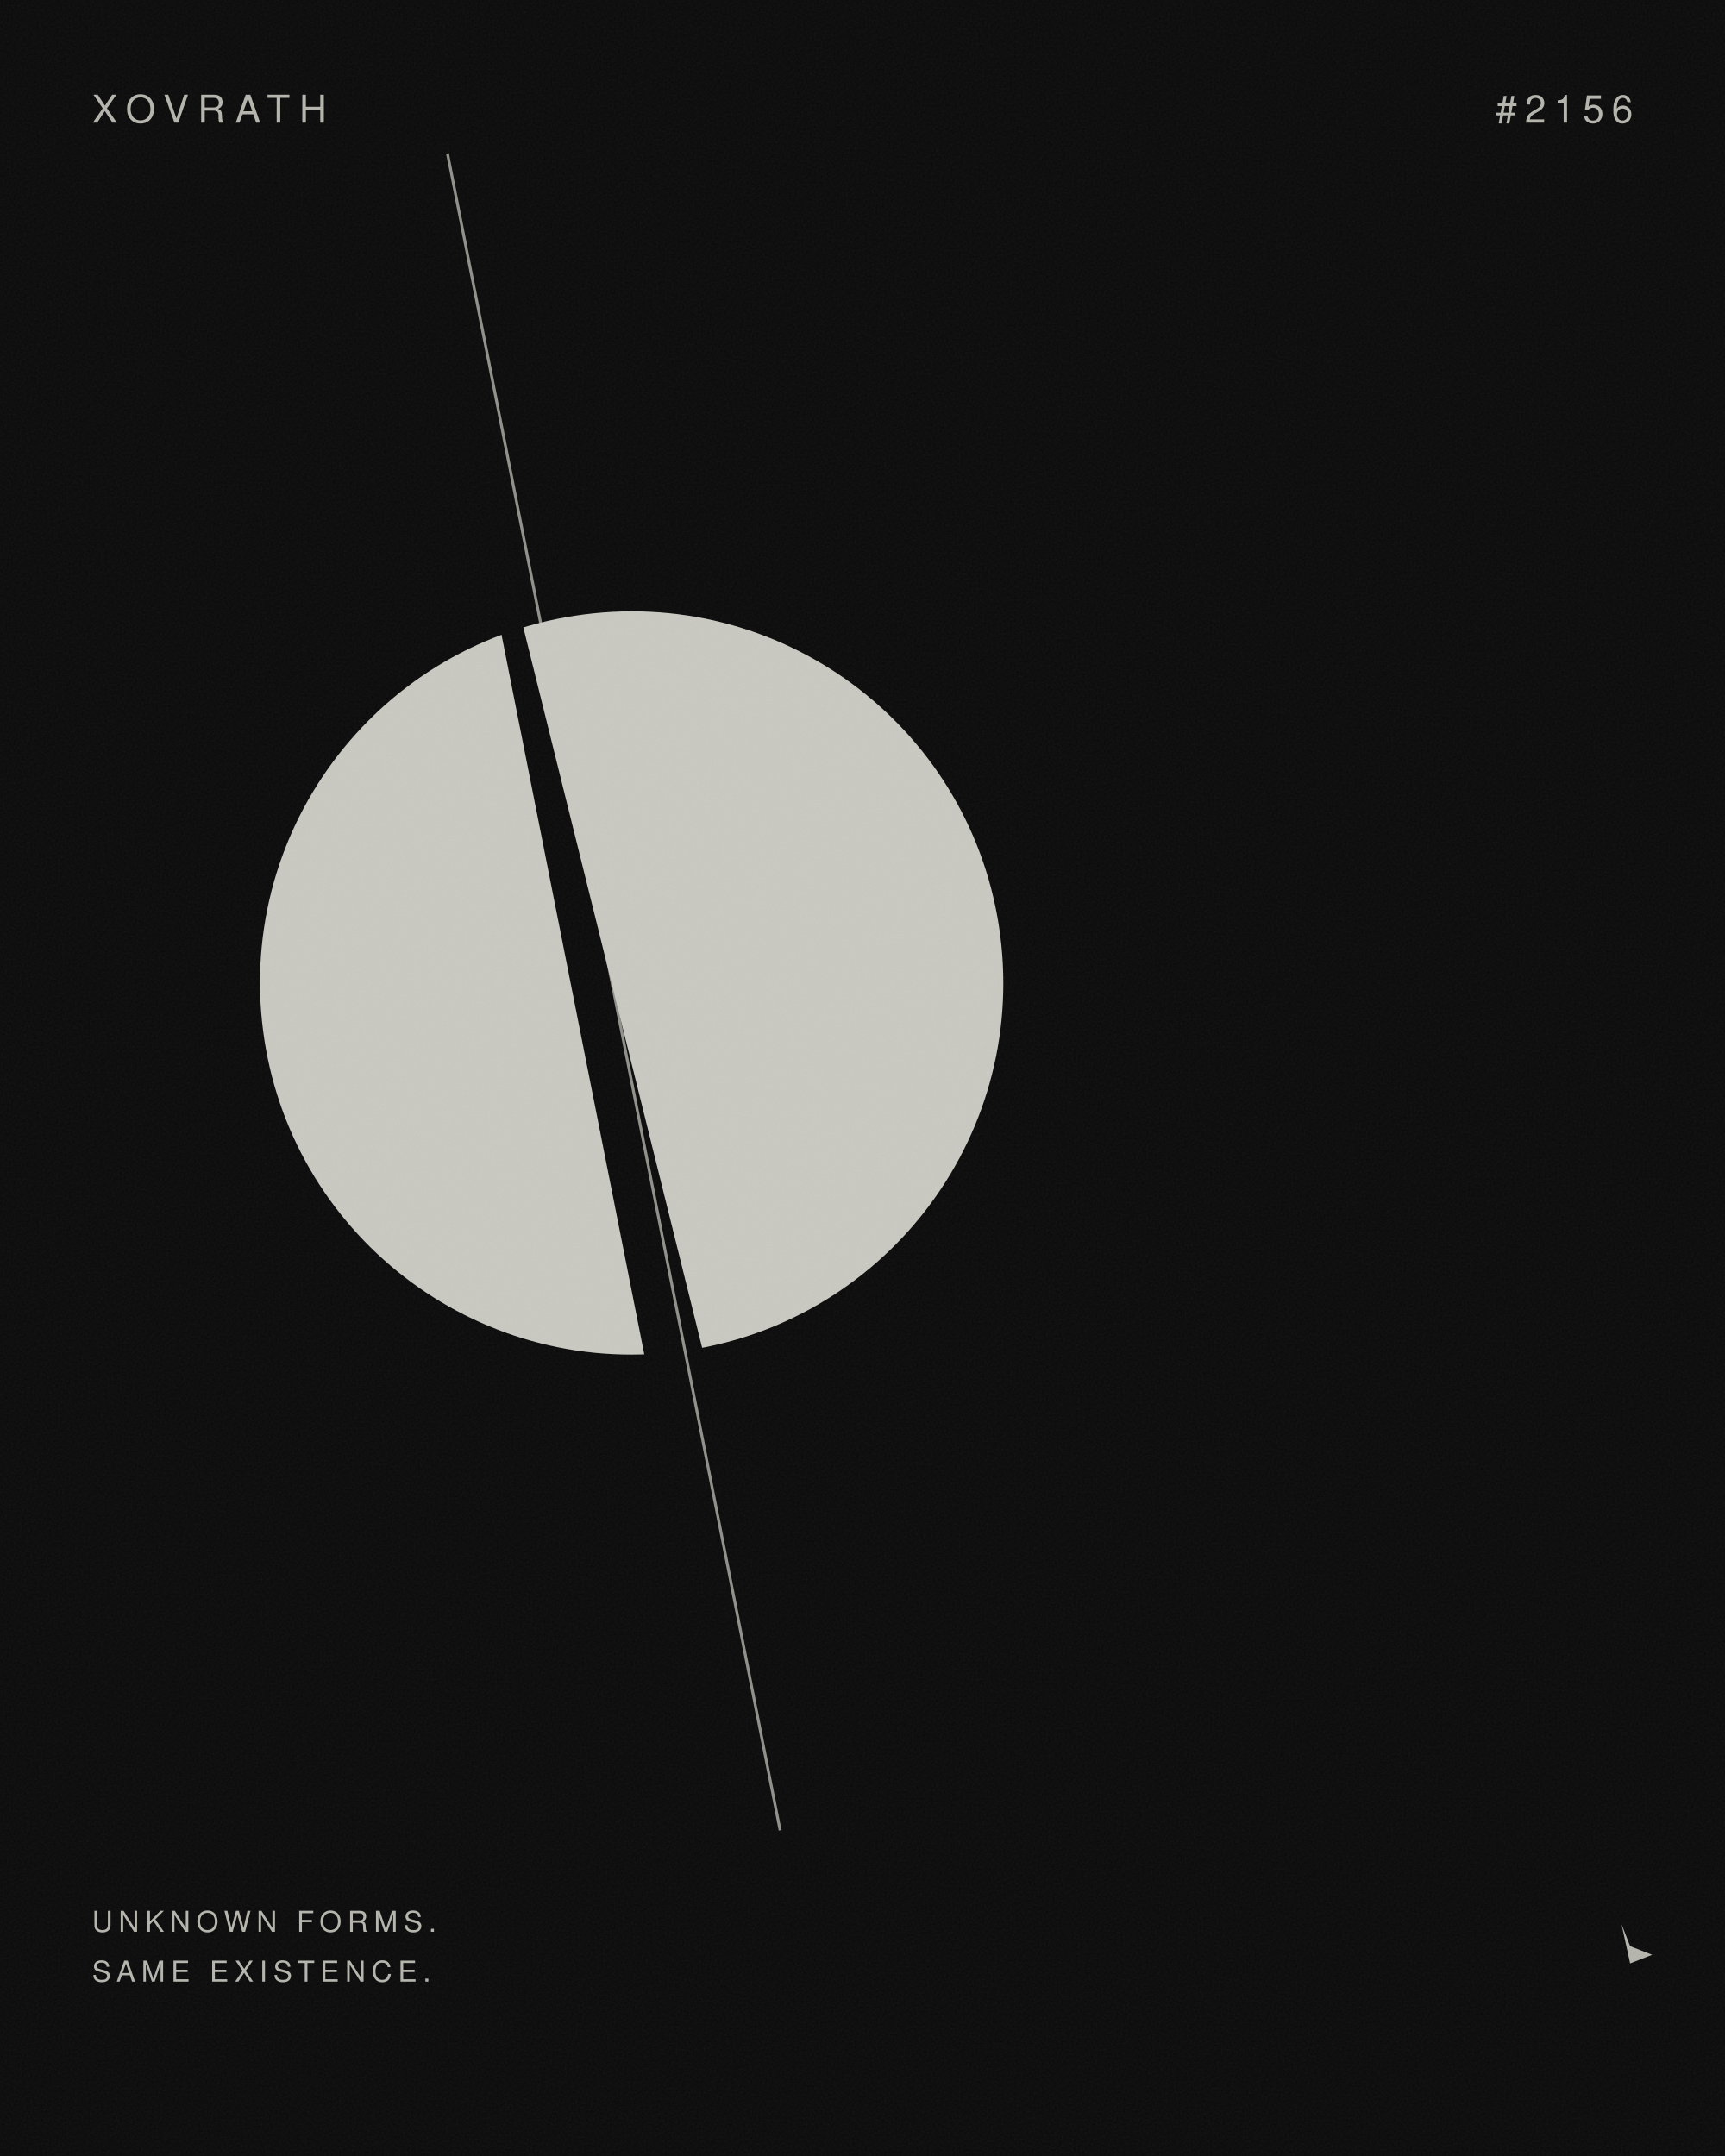
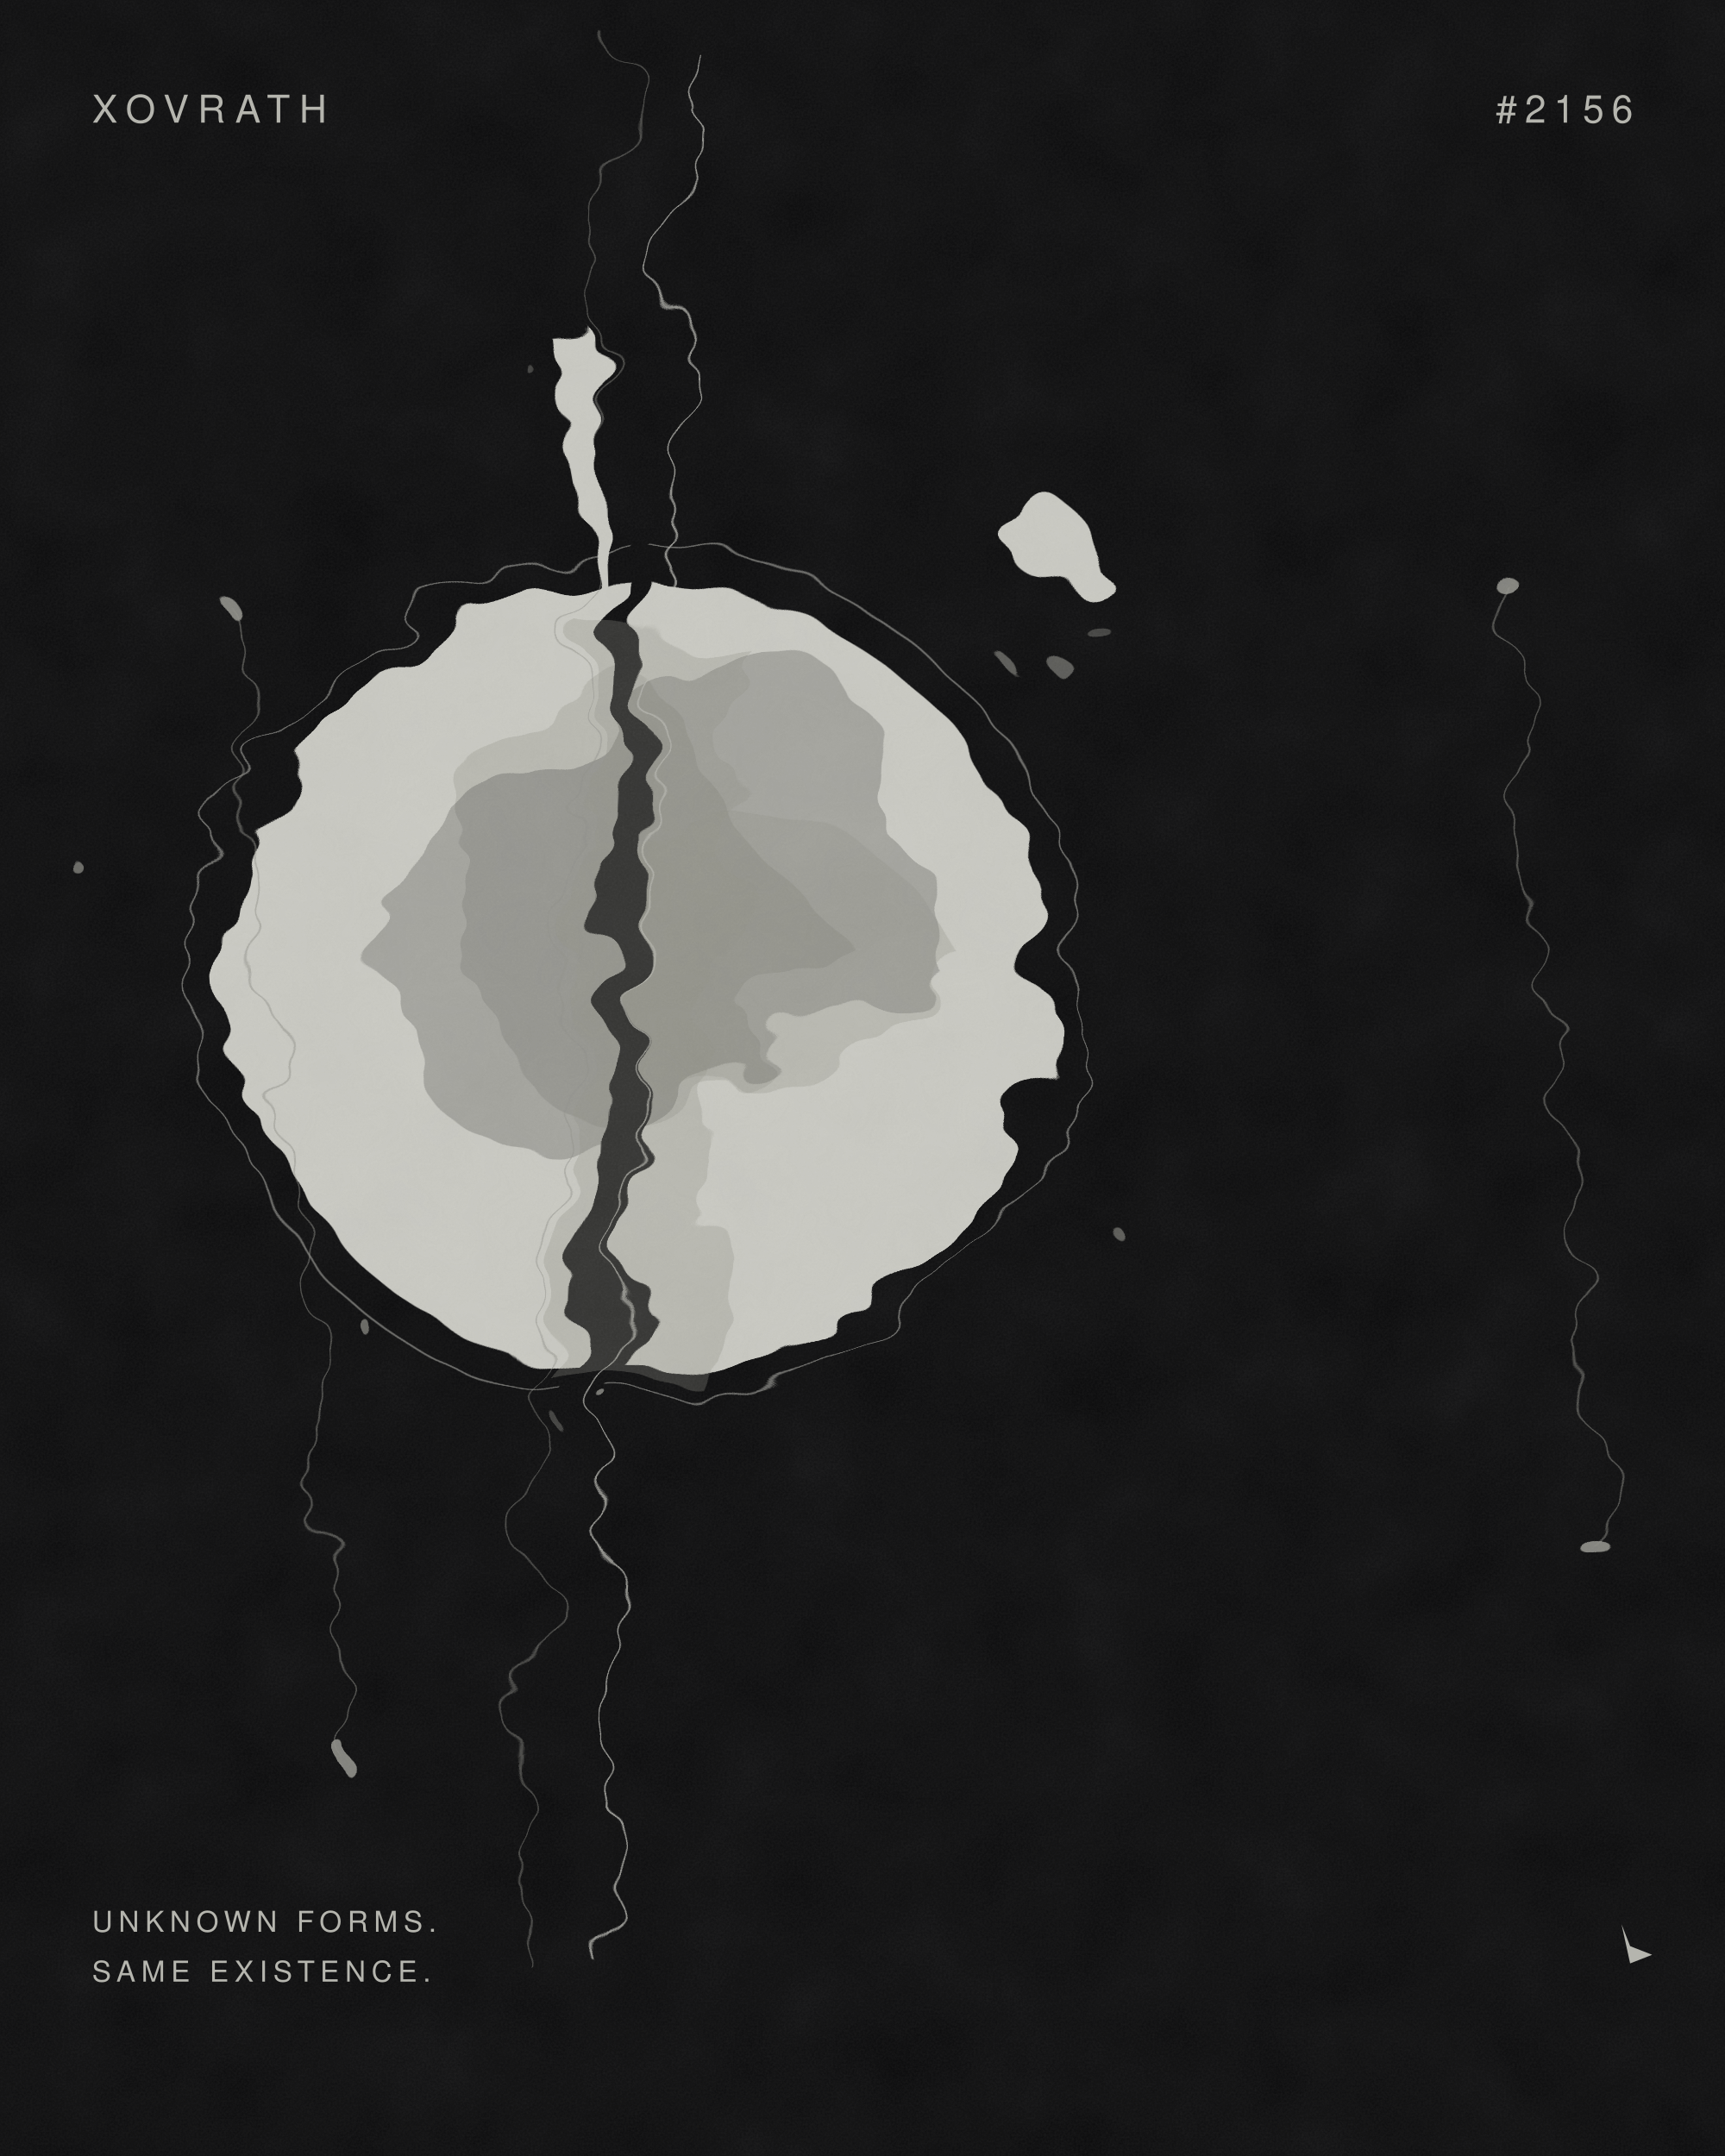
<svg xmlns="http://www.w3.org/2000/svg" viewBox="0 0 900 1125" width="900" height="1125">
+   <defs>
+     <filter id="warp" x="-20%" y="-20%" width="140%" height="140%">
+       <feTurbulence type="fractalNoise" baseFrequency="0.012 0.02" numOctaves="3" seed="22" result="n" />
+       <feDisplacementMap in="SourceGraphic" in2="n" scale="55" />
+     </filter>
+     <filter id="g">
+       <feTurbulence type="fractalNoise" baseFrequency="0.9" numOctaves="2" stitchTiles="stitch" />
+       <feColorMatrix type="saturate" values="0" />
+     </filter>
+     <filter id="g2">
+       <feTurbulence type="fractalNoise" baseFrequency="0.02" numOctaves="4" seed="3" stitchTiles="stitch" />
+       <feColorMatrix type="saturate" values="0" />
+     </filter>
+   </defs>
  <rect width="900" height="1125" fill="#0a0a0b" />
  <g transform="rotate(-5.9 450 545)">
-     <circle cx="333.5" cy="500.7" r="193.9" fill="#c9c9c2" />
-     <polygon points="261.3,62.3 344,950.5 386.2,946.5" fill="#0a0a0b" />
-     <line x1="282.4" y1="60.3" x2="365.1" y2="948.5" stroke="#c9c9c2" stroke-width="1.5" opacity="0.7" />
-     <circle cx="376.5" cy="525.9" r="18.3" fill="#c9c9c2" />
-     <circle cx="370.2" cy="564.6" r="5.1" fill="#c9c9c2" />
+     <g filter="url(#warp)">
+       <circle cx="337.1" cy="498.2" r="207.9" fill="#c9c9c2" />
+       <path d="M 433.2 477.2 Q 433.2 477.2 409.4 525.7 Q 385.7 574.2 339.2 574.2 Q 292.7 574.3 276.1 549.1 Q 259.5 523.9 252.4 476 Q 245.2 428.1 254.5 387.2 Q 263.9 346.3 313.4 337.9 Q 363 329.6 376 371.9 Q 389 414.2 411.1 445.7 Z" fill="#8f8f88" fill-opacity="0.3" />
+       <path d="M 495.3 512.2 Q 495.3 512.2 438.2 532.6 Q 381.1 553 333.8 573.3 Q 286.5 593.6 245.7 571.1 Q 204.9 548.5 207 475.6 Q 209 402.7 251.1 398.9 Q 293.1 395.1 351.5 359.2 Q 410 323.4 440.7 338.2 Q 471.4 353 483.3 432.6 Z" fill="#0a0a0b" fill-opacity="0.2" />
+       <path d="M 502.9 501 Q 502.9 501 476.7 526.1 Q 450.4 551.3 431.5 553.5 Q 412.6 555.7 368.2 561.3 Q 323.8 566.9 325.4 510.3 Q 327.1 453.6 345 436.5 Q 362.9 419.4 399.2 418.7 Q 435.6 418 456 436.7 Q 476.4 455.5 489.7 478.2 Z" fill="#8f8f88" fill-opacity="0.3" />
+       <circle cx="337.1" cy="498.2" r="225.9" fill="none" stroke="#c9c9c2" stroke-width="1" opacity="0.5" />
+       <polygon points="396.1,16.4 241.6,1002.4 280.6,1008.5" fill="#0a0a0b" />
+       <line x1="415.6" y1="19.4" x2="261.1" y2="1005.5" stroke="#c9c9c2" stroke-width="1" opacity="0.7" />
+       <line x1="376.6" y1="13.3" x2="222.1" y2="999.4" stroke="#8f8f88" stroke-width="1" opacity="0.45" />
+       <rect x="304.3" y="322.4" width="76.8" height="390.2" fill="#8f8f88" fill-opacity="0.3" transform="rotate(8.9 338.3 512.4)" />
+       <polygon points="325.1,160.3 349.1,160.3 337.1,320.3" fill="#c9c9c2" />
+       <circle cx="576.1" cy="296" r="20.7" fill="#c9c9c2" />
+       <line x1="146.8" y1="285.3" x2="146.8" y2="891.8" stroke="#8f8f88" stroke-width="1" opacity="0.5" />
+       <circle cx="146.8" cy="285.3" r="3.8" fill="#8f8f88" opacity="0.9" />
+       <circle cx="146.8" cy="891.8" r="5.9" fill="#8f8f88" opacity="0.9" />
+       <line x1="811.3" y1="343.6" x2="811.3" y2="853.3" stroke="#8f8f88" stroke-width="1" opacity="0.5" />
+       <circle cx="811.3" cy="343.6" r="5.2" fill="#8f8f88" opacity="0.9" />
+       <circle cx="811.3" cy="853.3" r="5.9" fill="#8f8f88" opacity="0.9" />
+       <circle cx="275.8" cy="729" r="2.7" fill="#8f8f88" opacity="0.4" />
+       <circle cx="313.1" cy="729.2" r="2.3" fill="#8f8f88" opacity="0.8" />
+       <circle cx="309.5" cy="172.6" r="2" fill="#8f8f88" opacity="0.4" />
+       <circle cx="578" cy="364.5" r="4.7" fill="#8f8f88" opacity="0.6" />
+       <circle cx="586.3" cy="335.4" r="4.7" fill="#8f8f88" opacity="0.4" />
+       <circle cx="570" cy="654.1" r="2.7" fill="#8f8f88" opacity="0.6" />
+       <circle cx="553.7" cy="363" r="2.7" fill="#8f8f88" opacity="0.6" />
+       <circle cx="176" cy="664.1" r="3.3" fill="#8f8f88" opacity="0.7" />
+       <circle cx="37.6" cy="396.5" r="3" fill="#8f8f88" opacity="0.7" />
+     </g>
  </g>
-   <filter id="g">
-     <feTurbulence type="fractalNoise" baseFrequency="0.9" numOctaves="2" stitchTiles="stitch" />
-     <feColorMatrix type="saturate" values="0" />
-   </filter>
-   <rect width="900" height="1125" filter="url(#g)" opacity="0.06" />
+   <rect width="900" height="1125" filter="url(#g)" opacity="0.07" />
+   <rect width="900" height="1125" filter="url(#g2)" opacity="0.06" />
  <text x="48" y="64" font-family="Helvetica, Arial, sans-serif" font-size="20" letter-spacing="5" fill="#b5b5ae">XOVRATH</text>
  <text x="852" y="64" text-anchor="end" font-family="Helvetica, Arial, sans-serif" font-size="20" letter-spacing="4" fill="#b5b5ae">#2156</text>
  <text x="48" y="1008" font-family="Helvetica, Arial, sans-serif" font-size="15" letter-spacing="3" fill="#b5b5ae">UNKNOWN FORMS.</text>
  <text x="48" y="1034" font-family="Helvetica, Arial, sans-serif" font-size="15" letter-spacing="3" fill="#b5b5ae">SAME EXISTENCE.</text>
  <path d="M 846 1004 L 850.5 1015.5 L 862 1020 L 850.5 1024.5 Z" fill="#b5b5ae" />
</svg>
